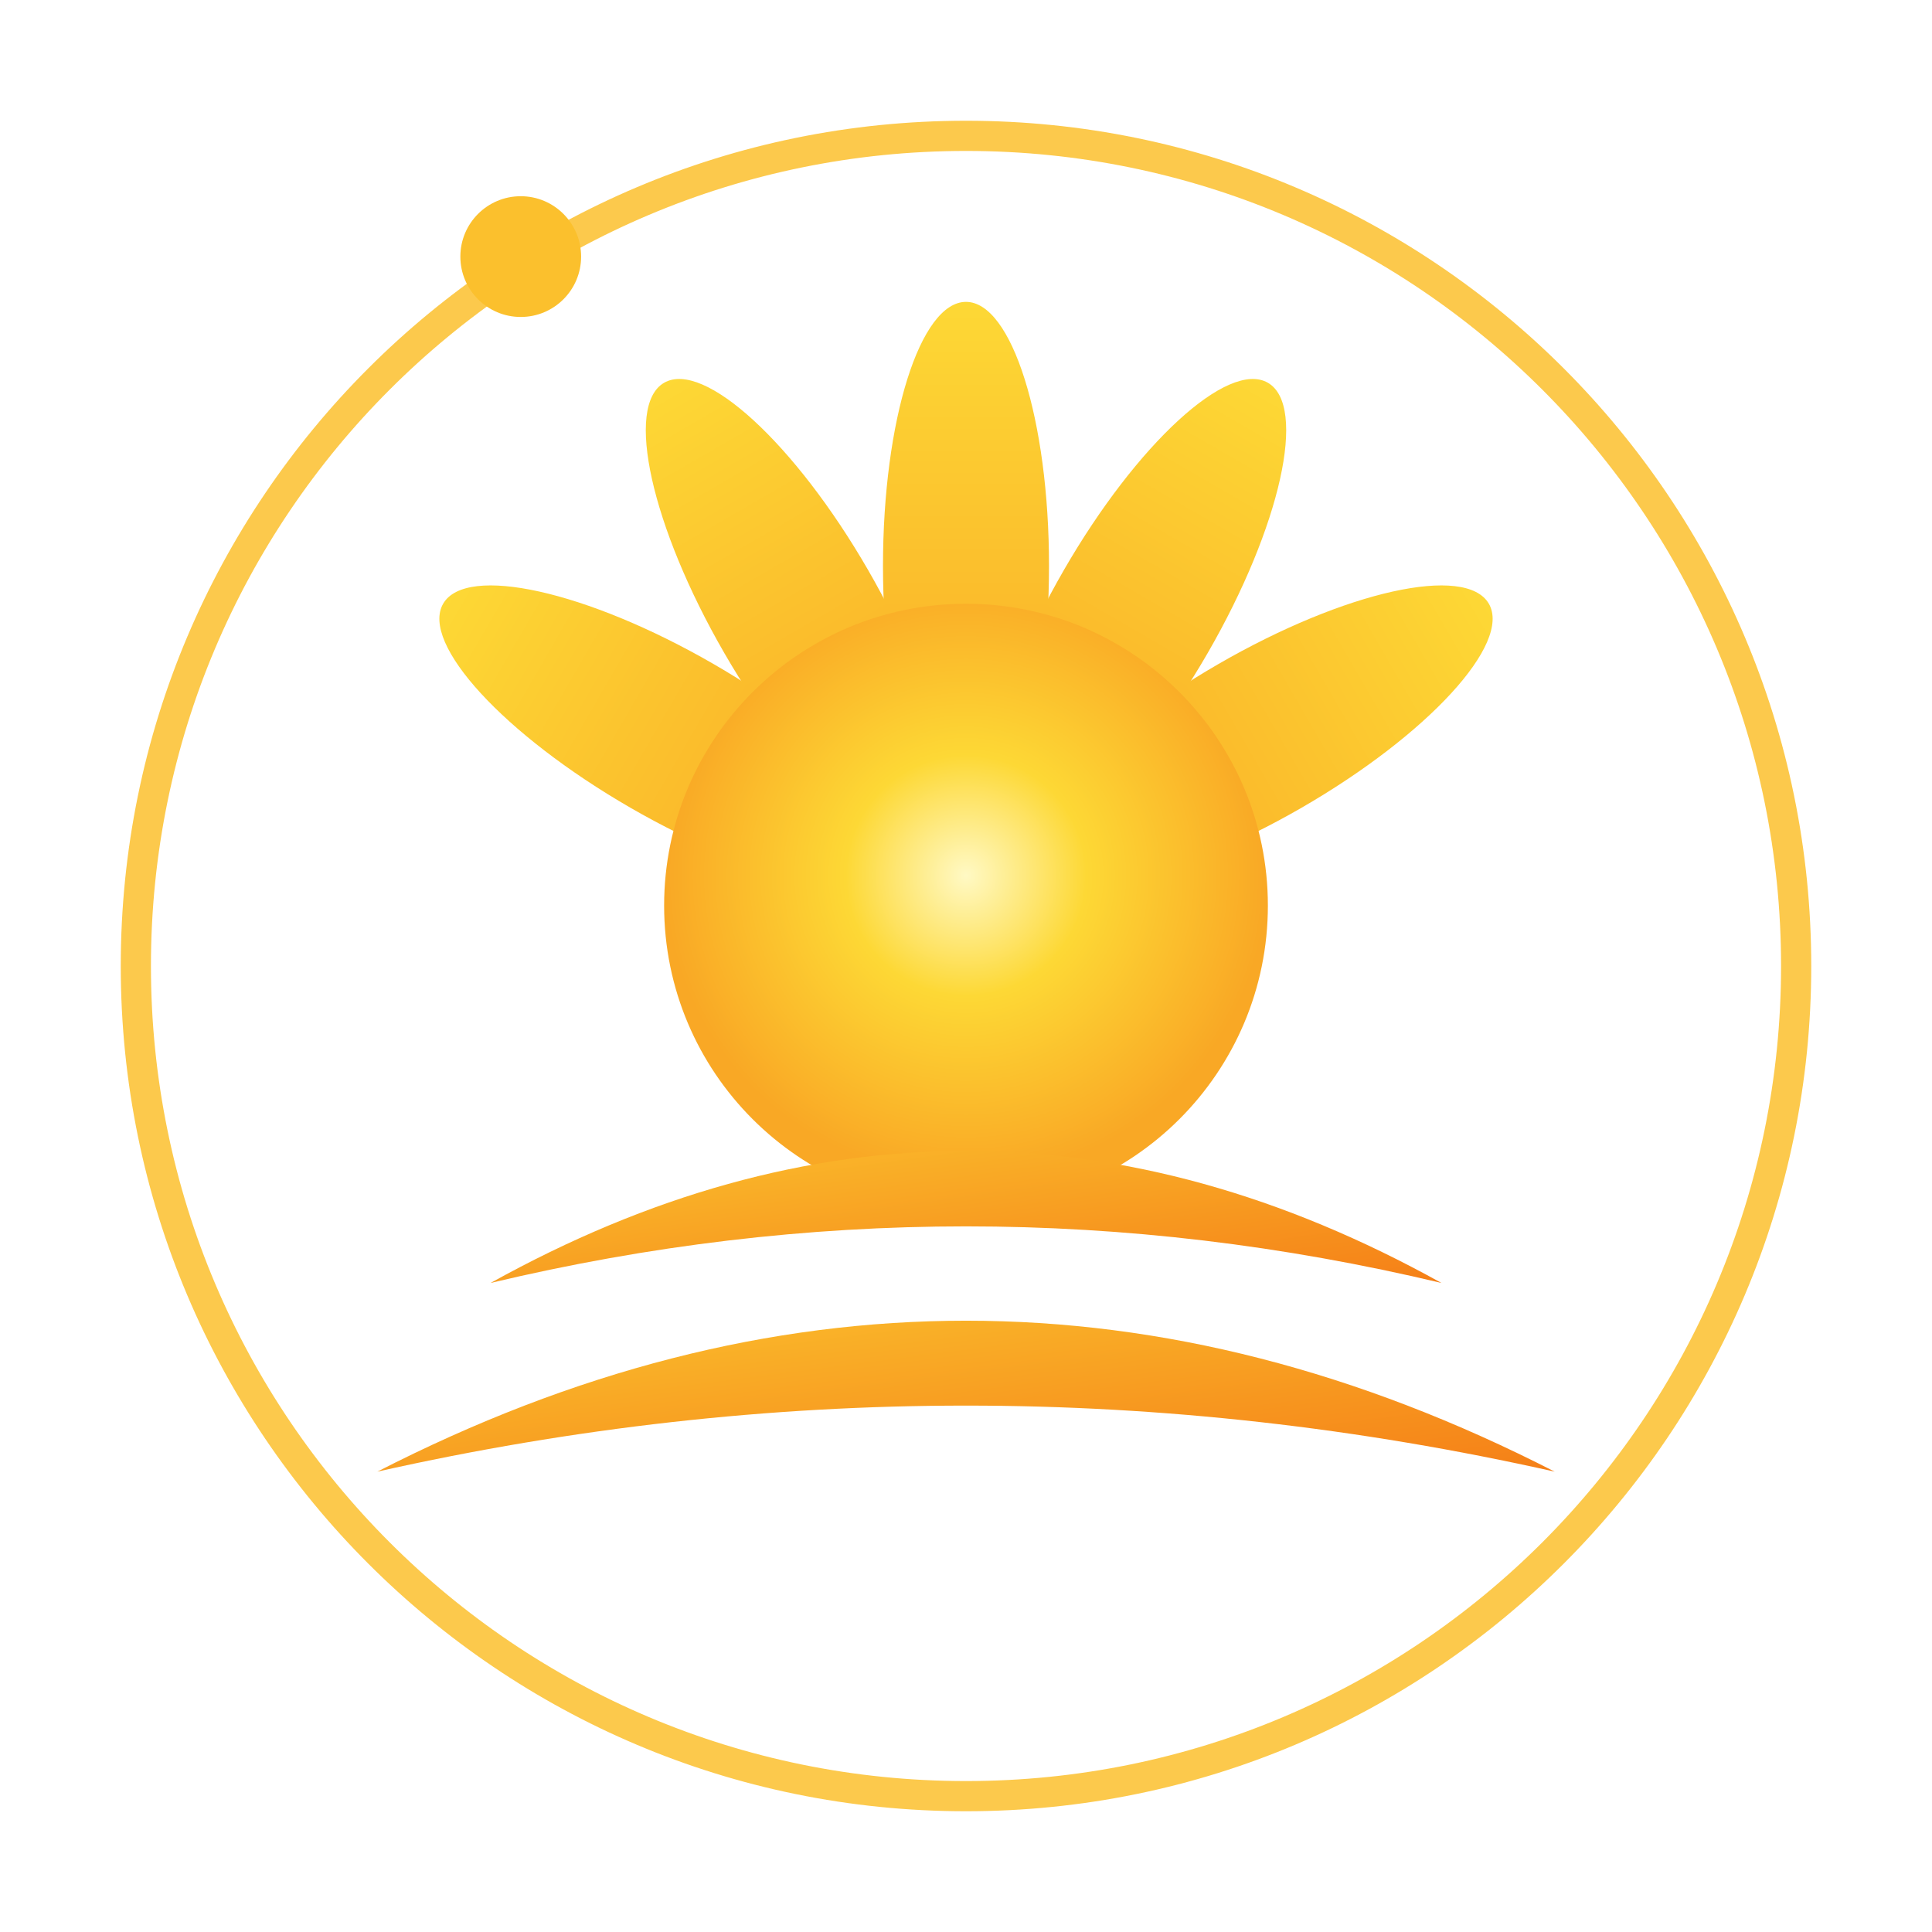
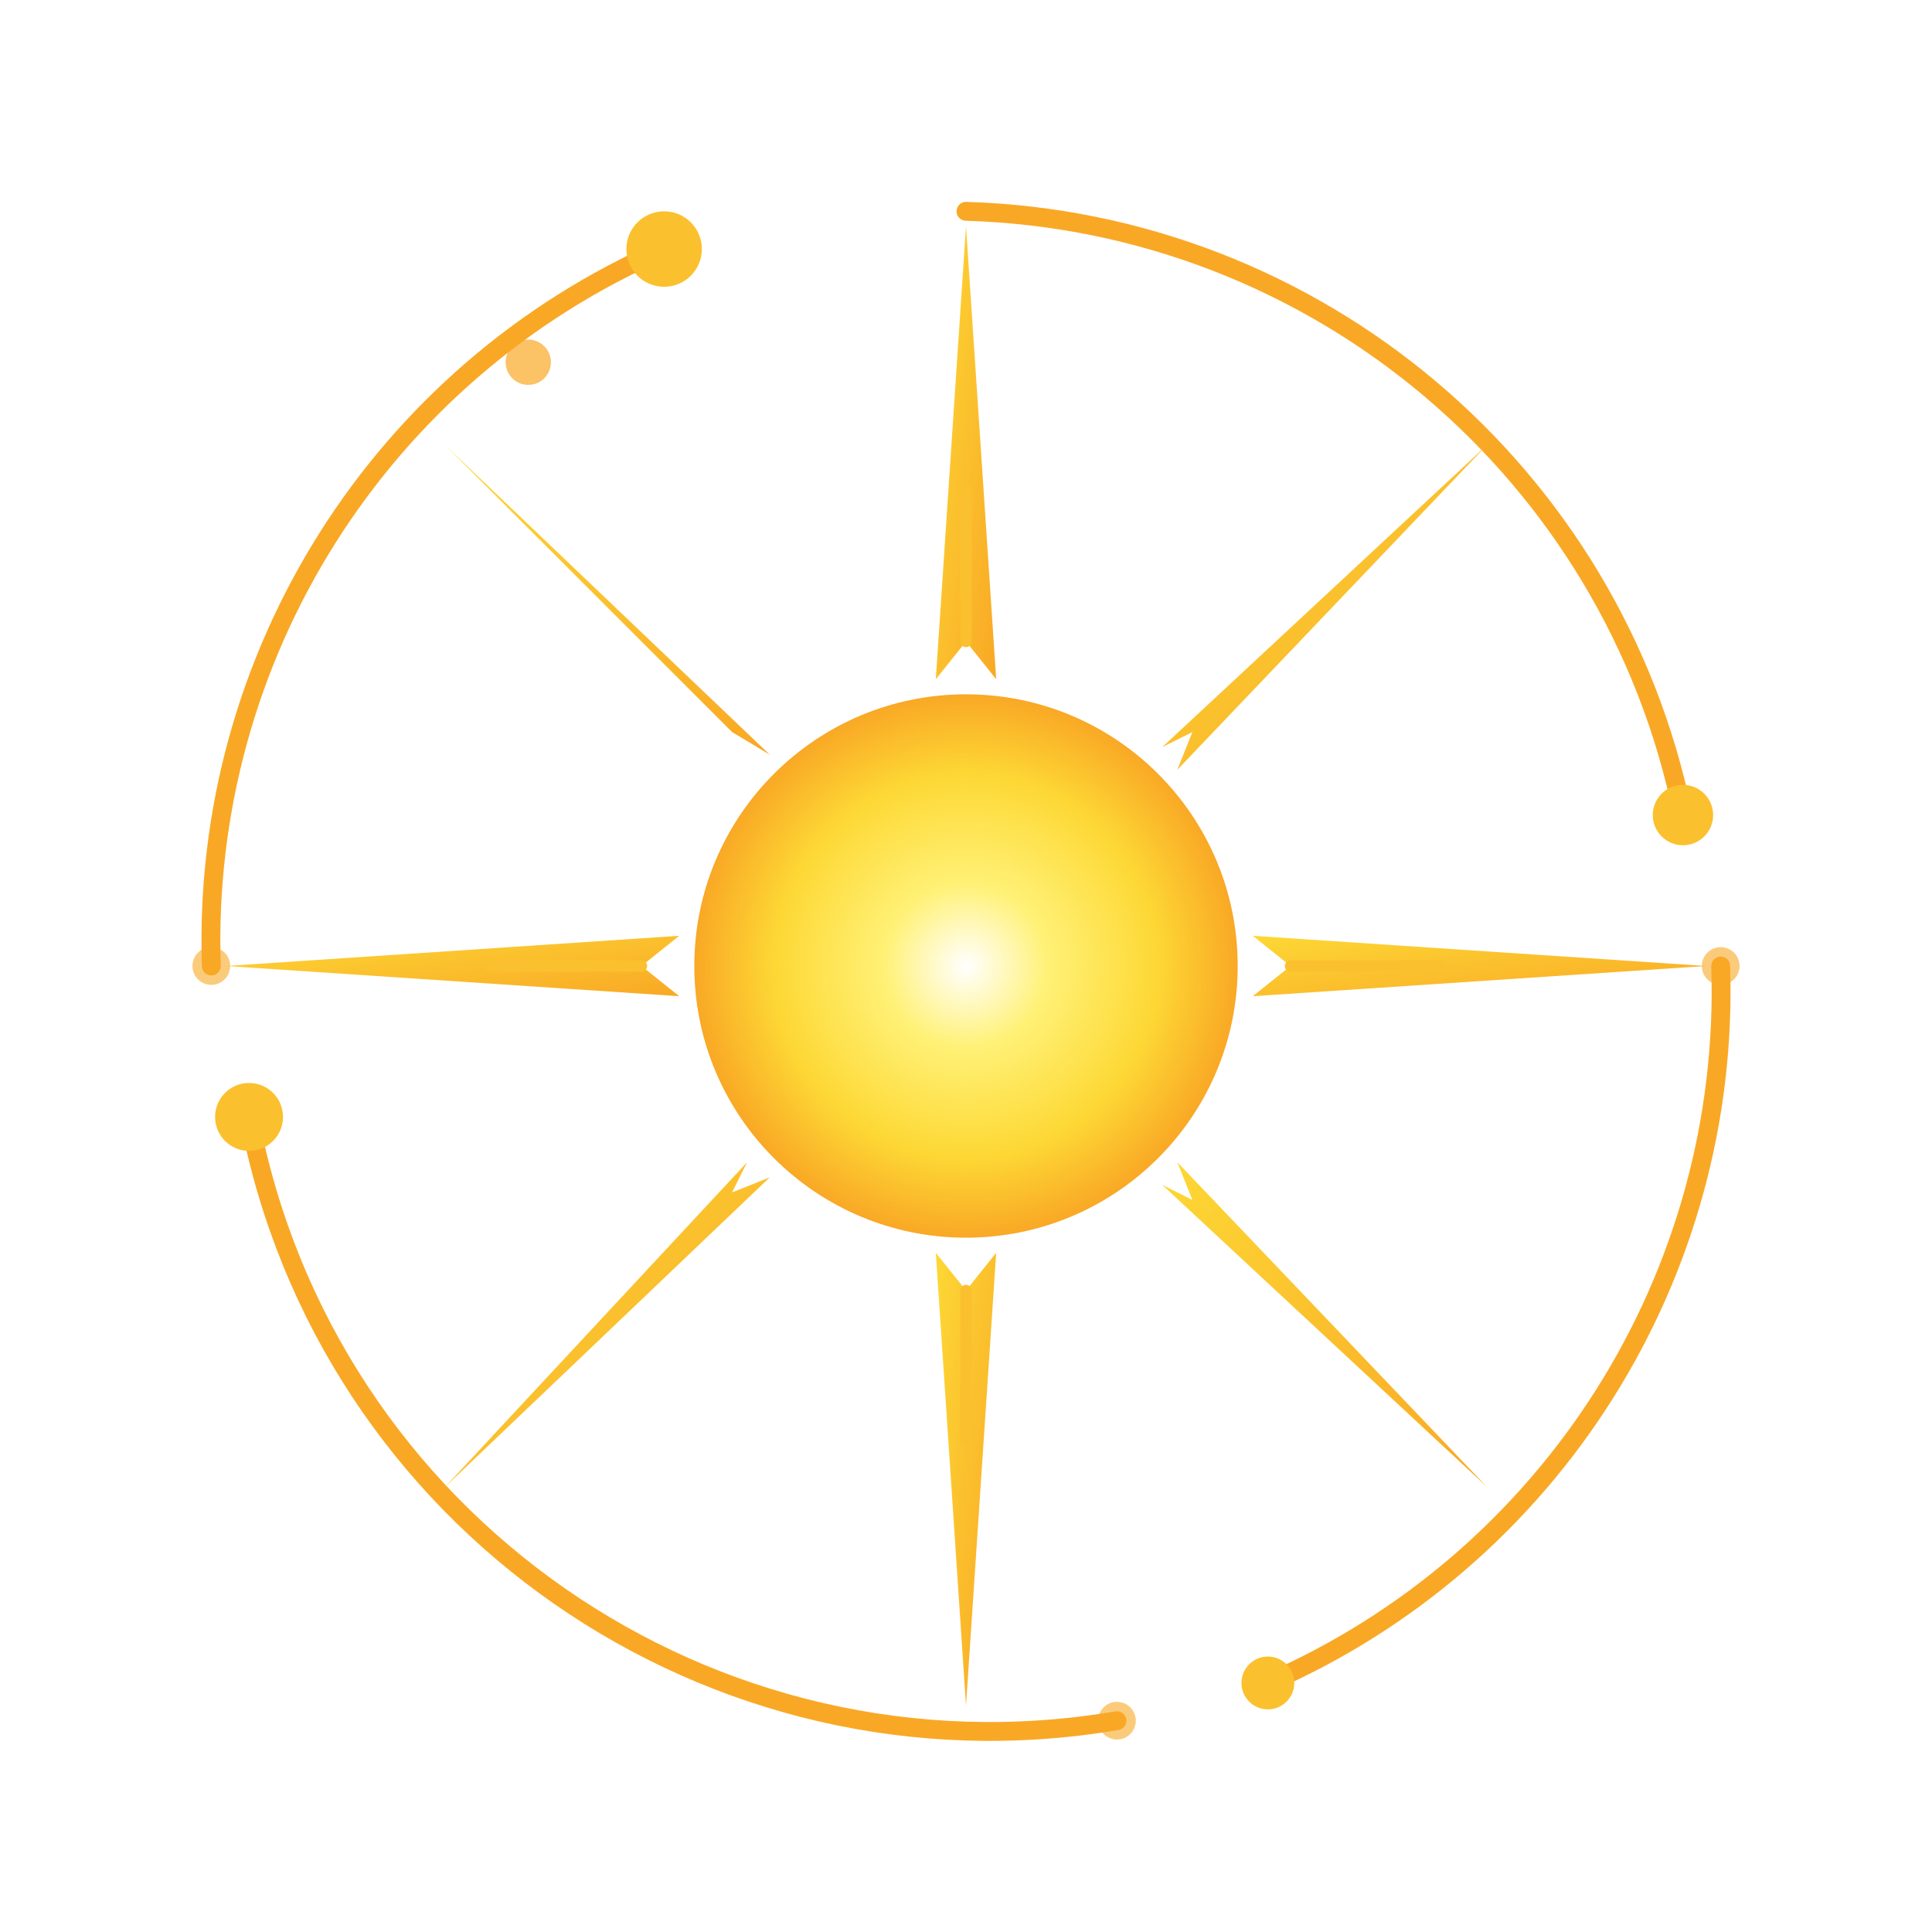
<svg xmlns="http://www.w3.org/2000/svg" viewBox="0 0 512 512">
  <defs>
-     <radialGradient id="sunGlow" cx="50%" cy="45%" r="50%">
-       <stop offset="0%" stop-color="#fff9c4" />
-       <stop offset="40%" stop-color="#fdd835" />
+     <radialGradient id="sg" cx="50%" cy="50%" r="50%">
+       <stop offset="0%" stop-color="#ffffff" />
+       <stop offset="30%" stop-color="#fff176" />
+       <stop offset="70%" stop-color="#fdd835" />
      <stop offset="100%" stop-color="#f9a825" />
    </radialGradient>
-     <linearGradient id="petalGrad" x1="0" y1="0" x2="0" y2="1">
+     <linearGradient id="rg" x1="0" y1="0" x2="1" y2="1">
      <stop offset="0%" stop-color="#fdd835" />
      <stop offset="100%" stop-color="#f9a825" />
    </linearGradient>
-     <linearGradient id="waveGrad" x1="0" y1="0" x2="1" y2="1">
-       <stop offset="0%" stop-color="#fbc02d" />
-       <stop offset="100%" stop-color="#f57f17" />
-     </linearGradient>
  </defs>
-   <circle cx="256" cy="256" r="220" fill="none" stroke="#fbc02d" stroke-width="8" opacity="0.85" />
-   <circle cx="138" cy="68" r="16" fill="#fbc02d" />
-   <ellipse cx="256" cy="150" rx="22" ry="70" fill="url(#petalGrad)" />
-   <ellipse cx="256" cy="150" rx="22" ry="70" fill="url(#petalGrad)" transform="rotate(-30 256 240)" />
-   <ellipse cx="256" cy="150" rx="22" ry="70" fill="url(#petalGrad)" transform="rotate(-60 256 240)" />
-   <ellipse cx="256" cy="150" rx="22" ry="70" fill="url(#petalGrad)" transform="rotate(30 256 240)" />
-   <ellipse cx="256" cy="150" rx="22" ry="70" fill="url(#petalGrad)" transform="rotate(60 256 240)" />
-   <circle cx="256" cy="240" r="80" fill="url(#sunGlow)" />
-   <path d="M130,340 Q256,270 382,340 Q256,310 130,340 Z" fill="url(#waveGrad)" />
-   <path d="M100,390 Q256,310 412,390 Q256,355 100,390 Z" fill="url(#waveGrad)" />
+   <path d="M256,56 A200,200 0 0,1 446,216" fill="none" stroke="#f9a825" stroke-width="5" stroke-linecap="round" />
+   <path d="M456,256 A200,200 0 0,1 336,446" fill="none" stroke="#f9a825" stroke-width="5" stroke-linecap="round" />
+   <path d="M296,456 A200,200 0 0,1 66,296" fill="none" stroke="#f9a825" stroke-width="5" stroke-linecap="round" />
+   <path d="M56,256 A200,200 0 0,1 176,66" fill="none" stroke="#f9a825" stroke-width="5" stroke-linecap="round" />
+   <circle cx="176" cy="66" r="10" fill="#fbc02d" />
+   <circle cx="140" cy="96" r="6" fill="#f9a825" opacity="0.7" />
+   <circle cx="446" cy="216" r="8" fill="#fbc02d" />
+   <circle cx="456" cy="256" r="5" fill="#f9a825" opacity="0.6" />
+   <circle cx="66" cy="296" r="9" fill="#fbc02d" />
+   <circle cx="56" cy="256" r="5" fill="#f9a825" opacity="0.6" />
+   <circle cx="336" cy="446" r="7" fill="#fbc02d" />
+   <circle cx="296" cy="456" r="5" fill="#f9a825" opacity="0.6" />
+   <polygon points="256,60 248,180 256,170 264,180" fill="url(#rg)" />
+   <polygon points="256,452 248,332 256,342 264,332" fill="url(#rg)" />
+   <polygon points="452,256 332,248 342,256 332,264" fill="url(#rg)" />
+   <polygon points="60,256 180,248 170,256 180,264" fill="url(#rg)" />
+   <polygon points="394,118 308,198 316,194 312,204" fill="url(#rg)" />
+   <polygon points="394,394 308,314 316,318 312,308" fill="url(#rg)" />
+   <polygon points="118,394 198,308 194,316 204,312" fill="url(#rg)" />
+   <polygon points="118,118 198,198 194,194 204,200" fill="url(#rg)" />
+   <line x1="256" y1="130" x2="256" y2="170" stroke="#fbc02d" stroke-width="3" stroke-linecap="round" />
+   <line x1="256" y1="342" x2="256" y2="382" stroke="#fbc02d" stroke-width="3" stroke-linecap="round" />
+   <line x1="130" y1="256" x2="170" y2="256" stroke="#fbc02d" stroke-width="3" stroke-linecap="round" />
+   <line x1="342" y1="256" x2="382" y2="256" stroke="#fbc02d" stroke-width="3" stroke-linecap="round" />
+   <circle cx="256" cy="256" r="72" fill="url(#sg)" />
</svg>
